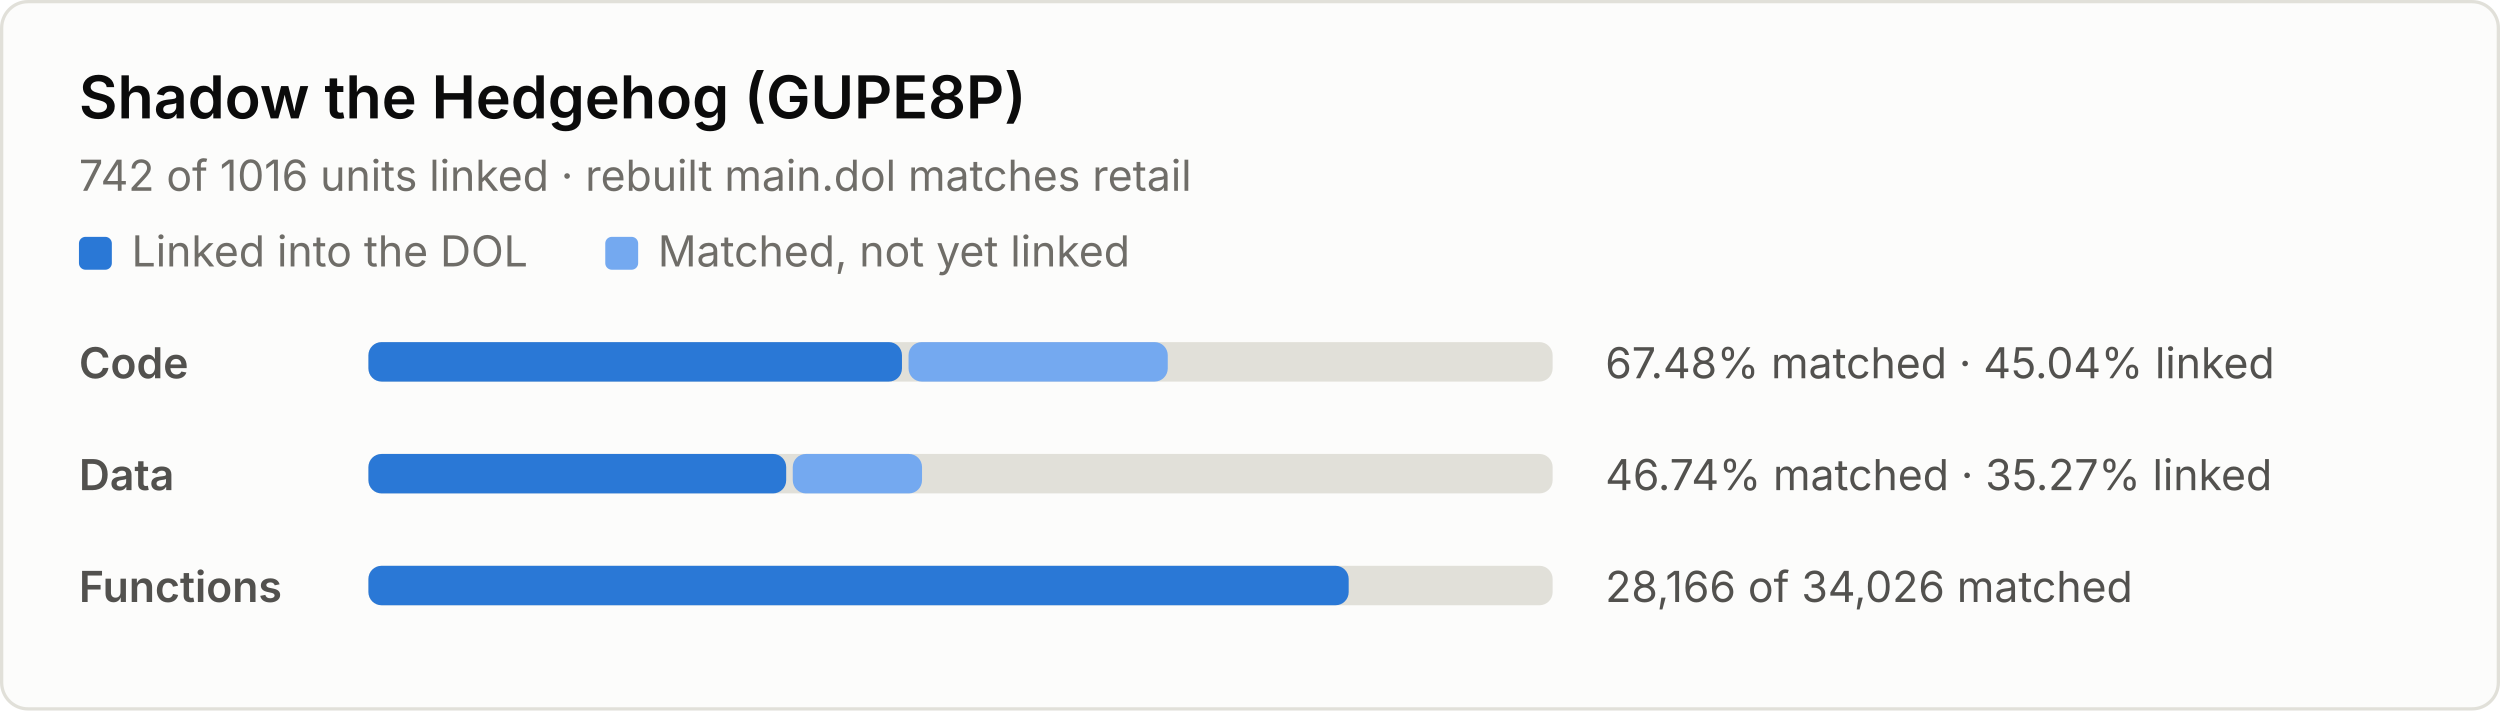
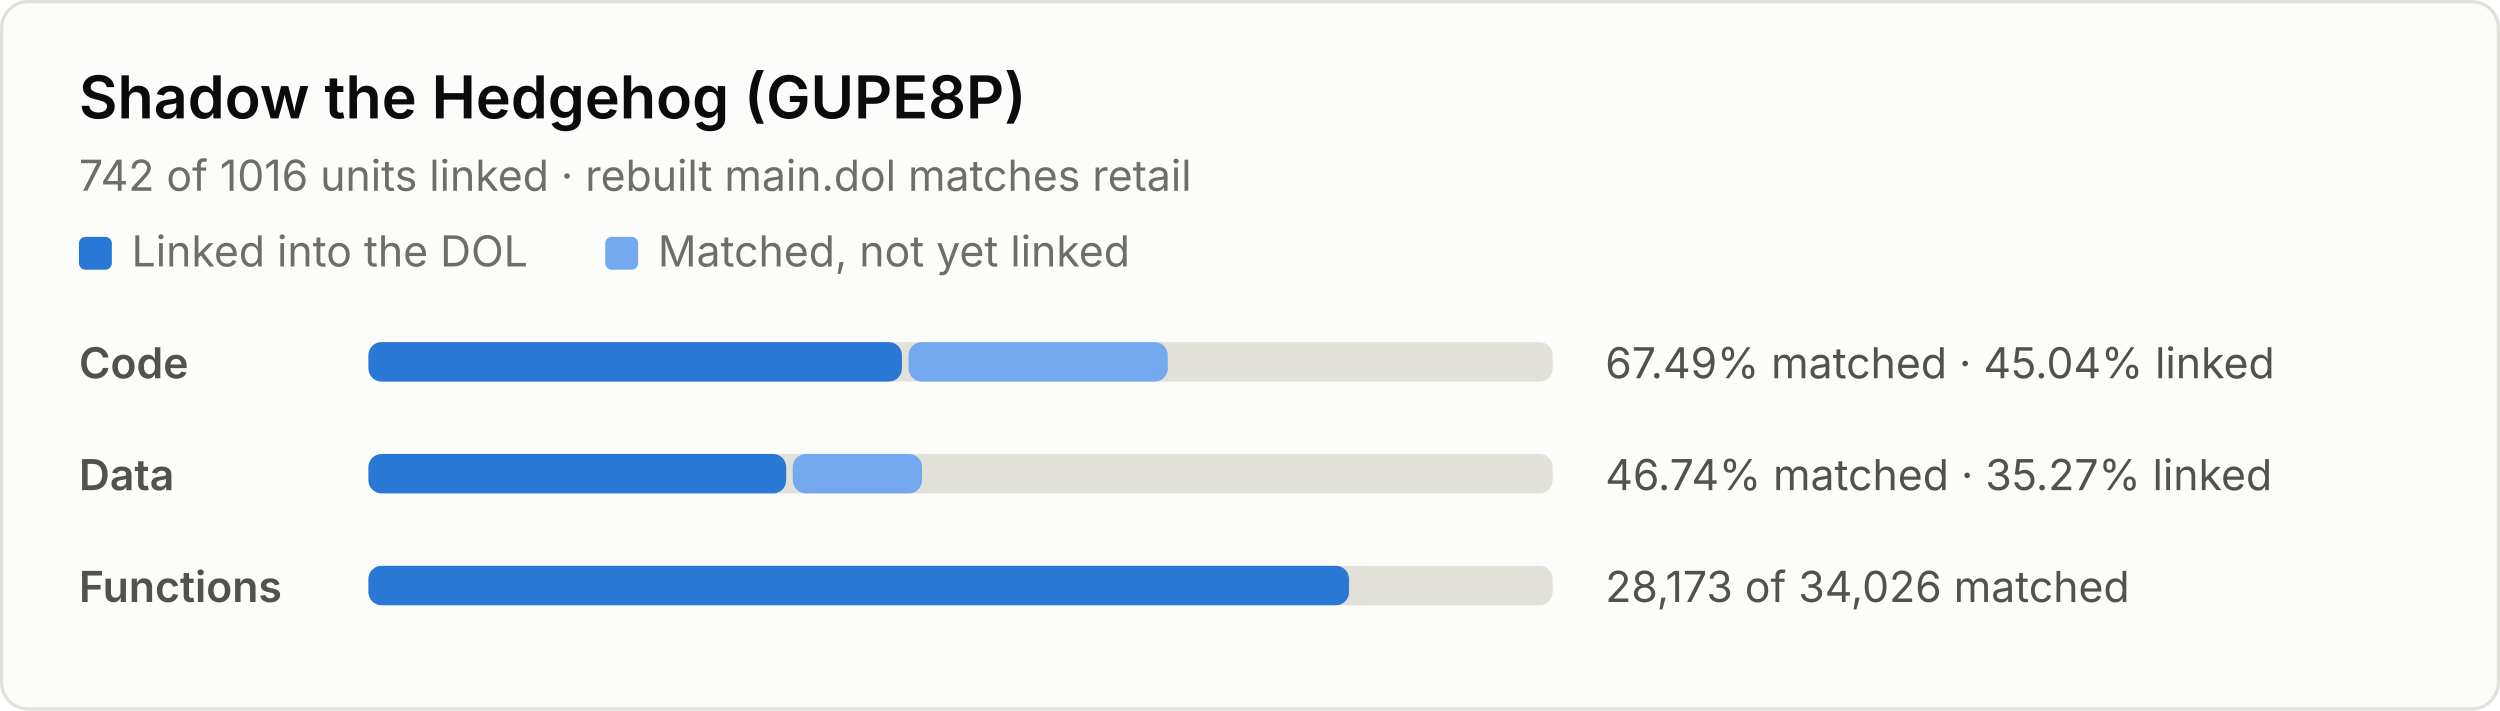
- <svg xmlns="http://www.w3.org/2000/svg" width="760" height="216" viewBox="0 0 760 216" role="img" aria-label="Decompilation progress: 67.48% of code matched, 45.04% linked">
+ <svg xmlns="http://www.w3.org/2000/svg" width="760" height="216" viewBox="0 0 760 216" role="img" aria-label="Decompilation progress: 67.49% of code matched, 45.04% linked">
  <style>
.bg { fill: #fcfcfb; stroke: #e1e0d9; }
.title { fill: #0b0b0b; font: 600 18px system-ui, -apple-system, "Segoe UI", sans-serif; }
.sub, .label, .nums, .key { font: 13px system-ui, -apple-system, "Segoe UI", sans-serif; }
.sub, .key { fill: #6f6d68; }
.label { fill: #52514e; font-weight: 600; }
.nums { fill: #52514e; font-variant-numeric: tabular-nums; }
.track { fill: #e1e0d9; }
.linked { fill: #2a78d6; }
.matched { fill: #74a9f0; }
@media (prefers-color-scheme: dark) {
  .bg { fill: #1a1a19; stroke: #2c2c2a; }
  .title { fill: #f0efec; }
  .sub, .key { fill: #9a988f; }
  .label, .nums { fill: #c3c2b7; }
  .track { fill: #2c2c2a; }
  .linked { fill: #4a94ec; }
  .matched { fill: #2260b0; }
}
</style>
  <rect class="bg" x="0.5" y="0.5" width="759" height="215" rx="8" />
  <text class="title" x="24" y="36">Shadow the Hedgehog (GUPE8P)</text>
  <text class="sub" x="24" y="58">742 of 1016 units linked · rebuilt main.dol matches retail</text>
  <rect class="linked" x="24" y="72" width="10" height="10" rx="2" />
  <text class="key" x="40" y="81">Linked into the DOL</text>
  <rect class="matched" x="184" y="72" width="10" height="10" rx="2" />
  <text class="key" x="200" y="81">Matched, not yet linked</text>
  <text class="label" x="24" y="115">Code</text>
  <rect class="track" x="112" y="104" width="360" height="12" rx="4" />
  <rect class="linked" x="112" y="104" width="162.2" height="12" rx="4" />
  <rect class="matched" x="276.2" y="104" width="78.8" height="12" rx="4" />
-   <text class="nums" x="488" y="115">67.48% matched · 45.04% linked</text>
+   <text class="nums" x="488" y="115">67.49% matched · 45.04% linked</text>
  <text class="label" x="24" y="149">Data</text>
  <rect class="track" x="112" y="138" width="360" height="12" rx="4" />
  <rect class="linked" x="112" y="138" width="127.0" height="12" rx="4" />
  <rect class="matched" x="241.0" y="138" width="39.3" height="12" rx="4" />
  <text class="nums" x="488" y="149">46.74% matched · 35.27% linked</text>
  <text class="label" x="24" y="183">Functions</text>
  <rect class="track" x="112" y="172" width="360" height="12" rx="4" />
-   <rect class="linked" x="112" y="172" width="298.0" height="12" rx="4" />
-   <text class="nums" x="488" y="183">28,166 of 34,026 matched</text>
+   <rect class="linked" x="112" y="172" width="298.1" height="12" rx="4" />
+   <text class="nums" x="488" y="183">28,173 of 34,026 matched</text>
</svg>
